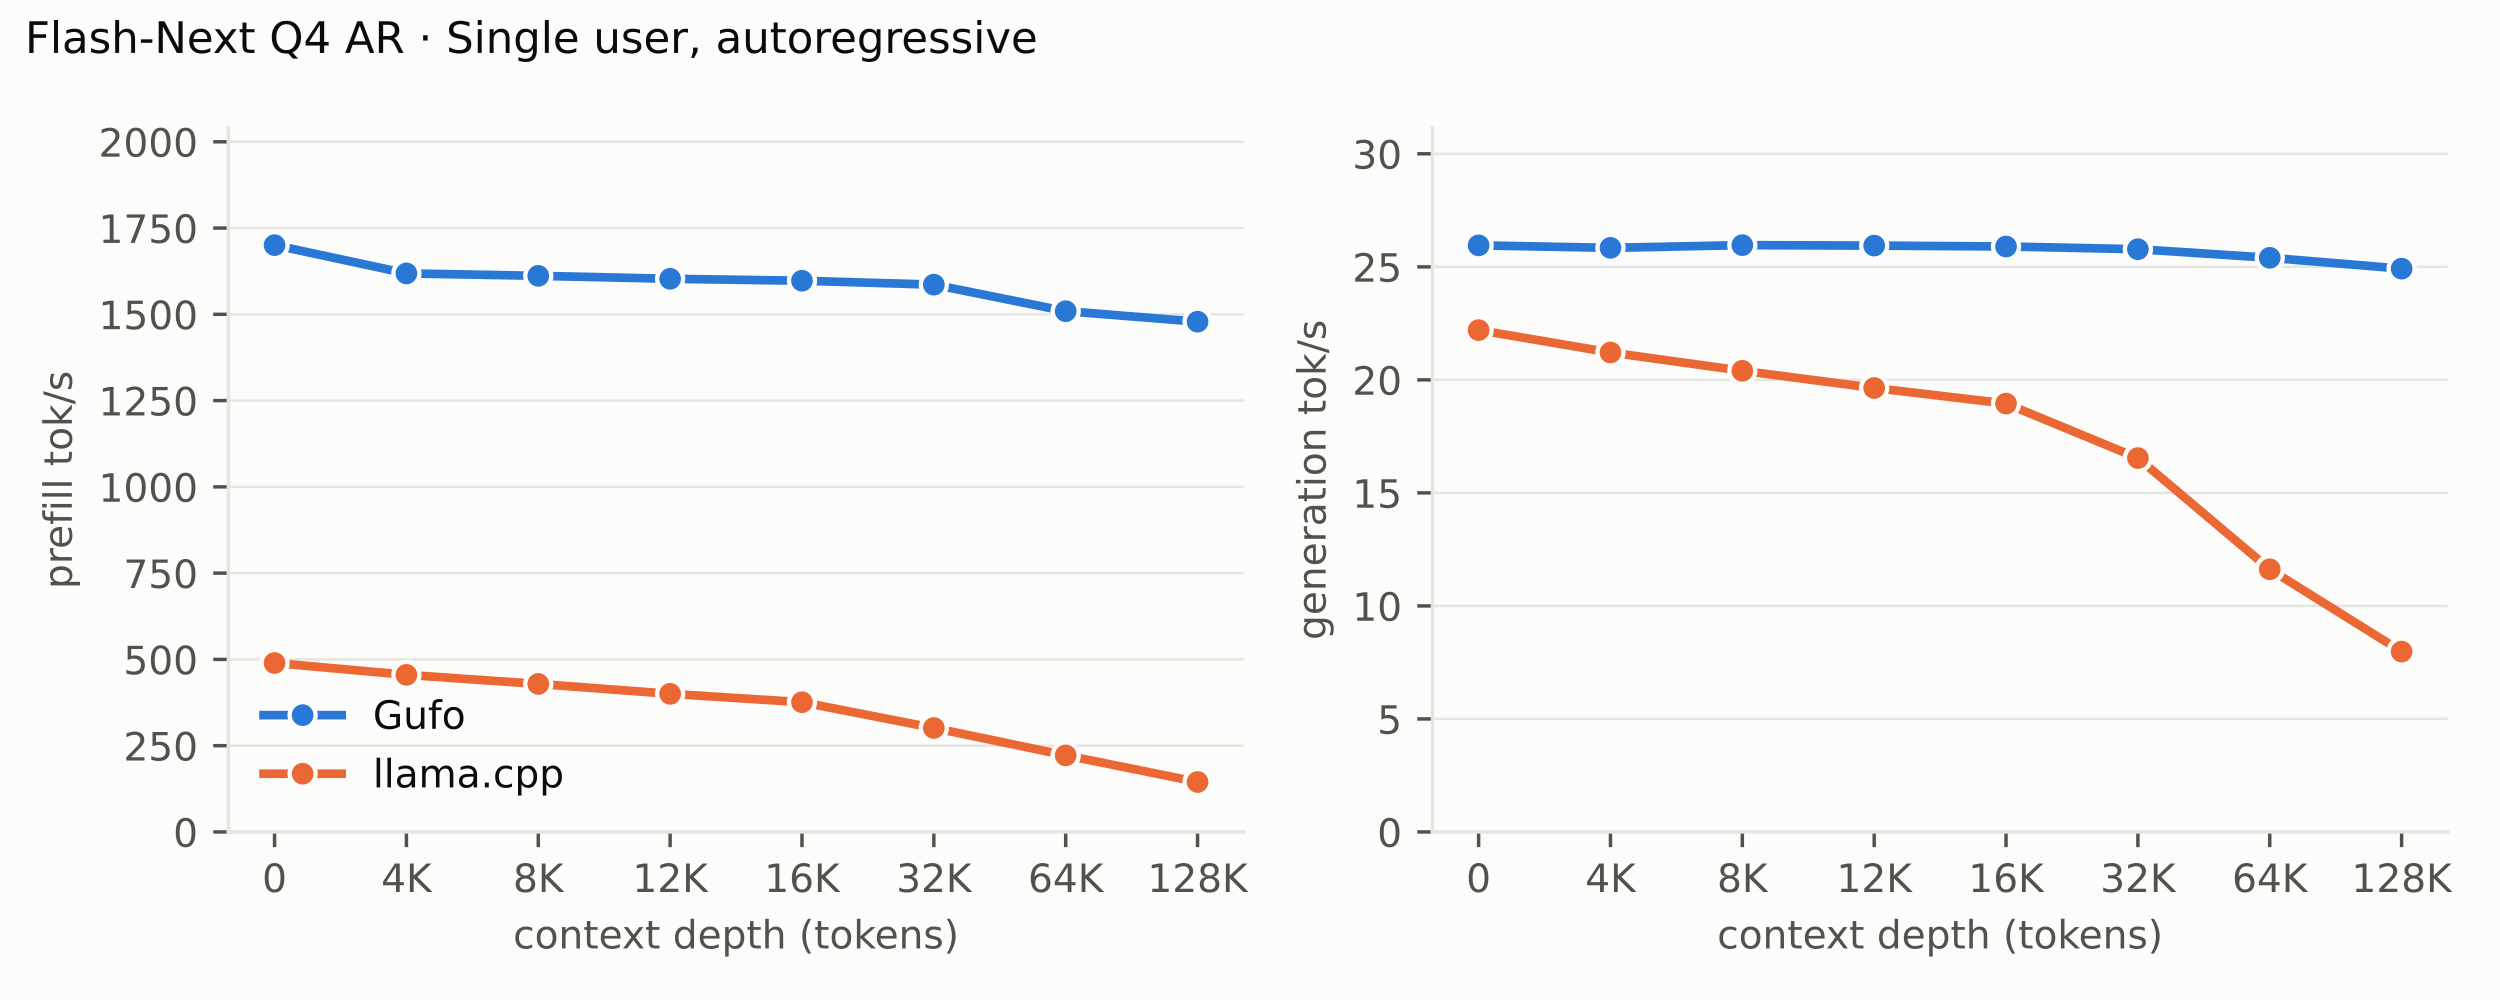
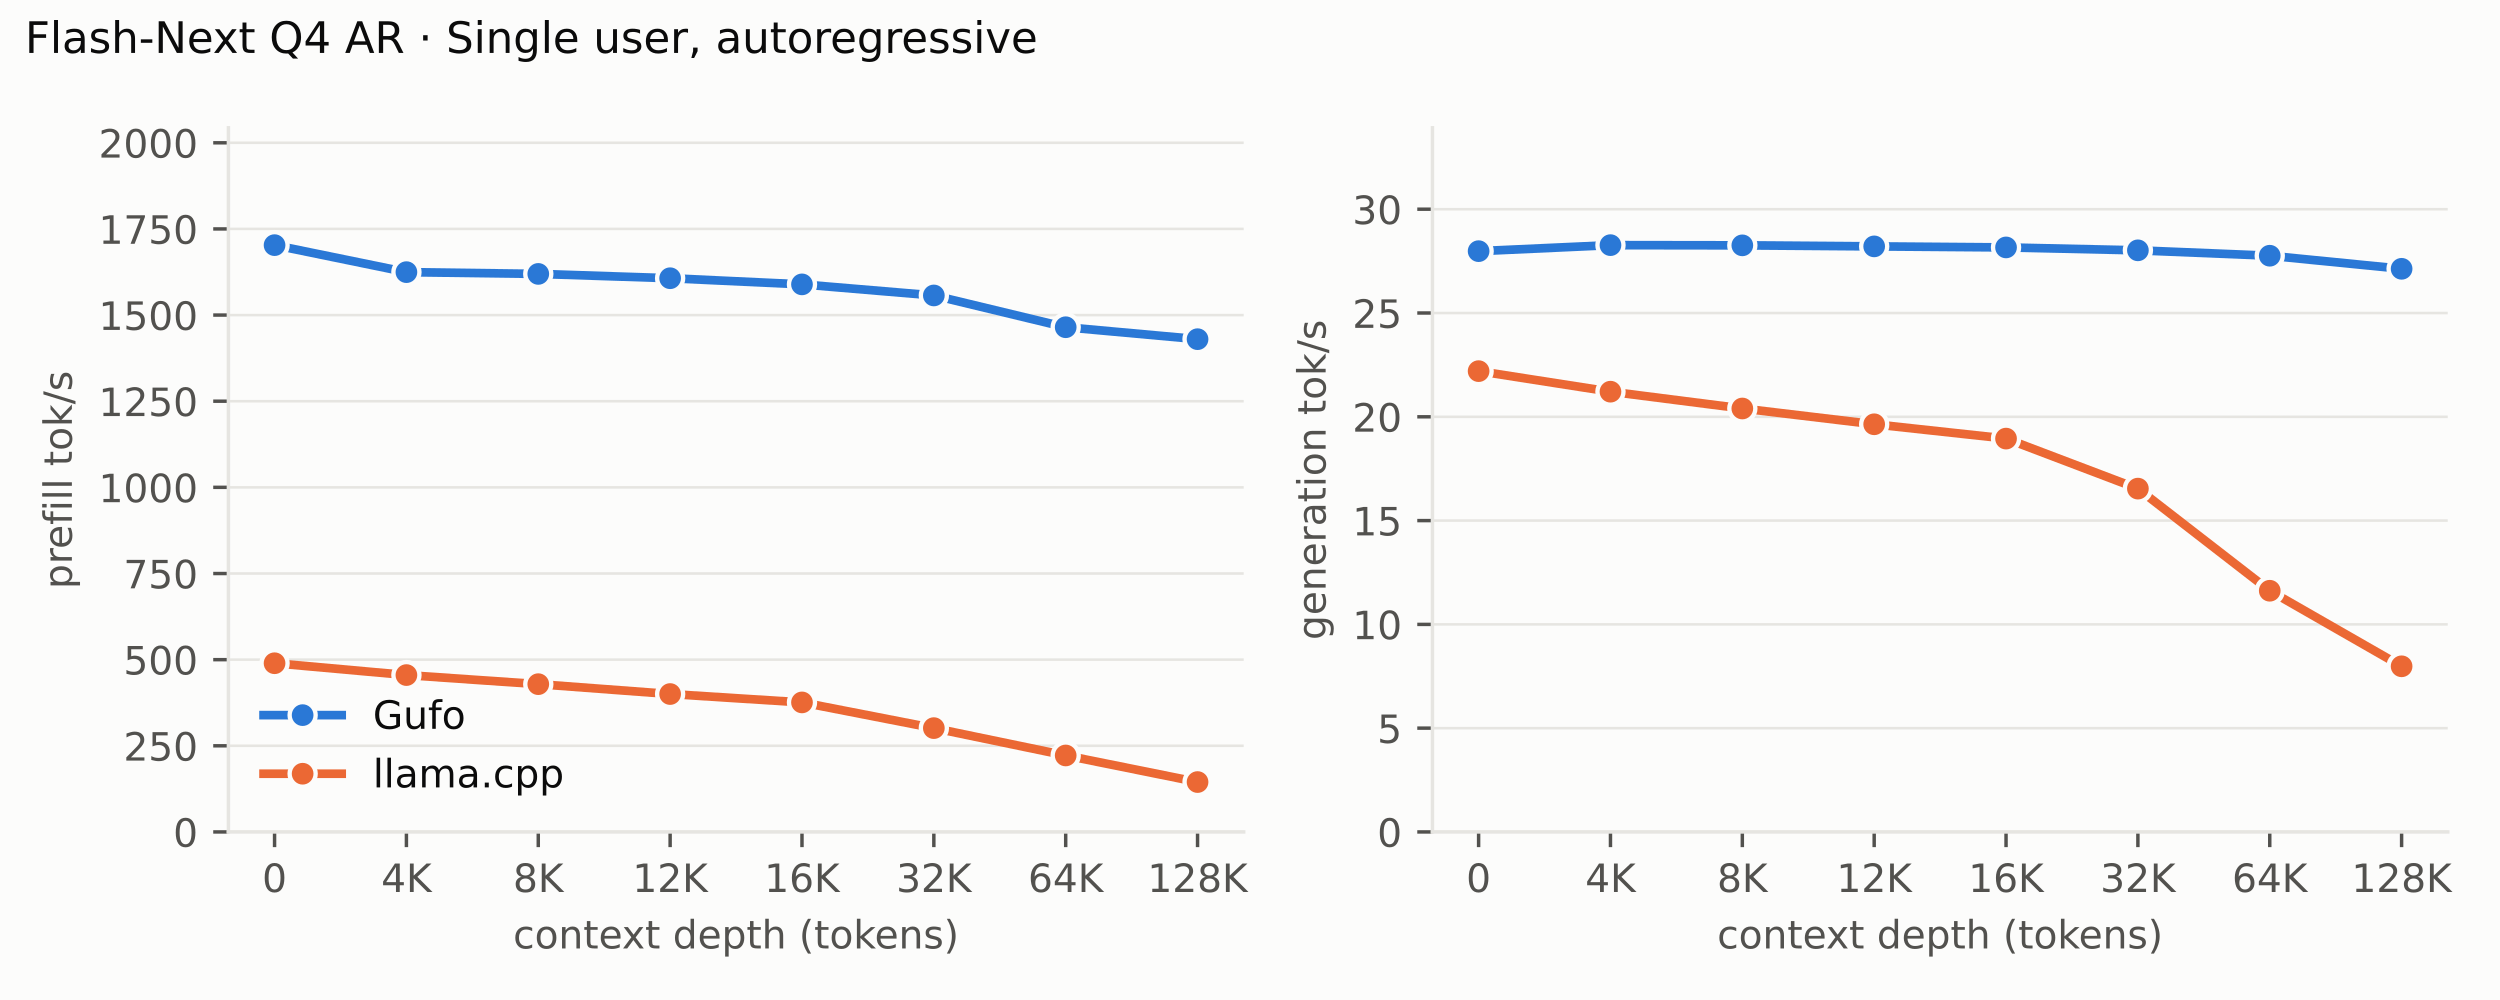
<svg xmlns="http://www.w3.org/2000/svg" xmlns:xlink="http://www.w3.org/1999/xlink" width="576pt" height="230.4pt" viewBox="0 0 576 230.4" version="1.1">
  <defs>
    <style type="text/css">*{stroke-linejoin: round; stroke-linecap: butt}</style>
  </defs>
  <g id="figure_1">
    <g id="patch_1">
      <path d="M 0 230.4 L 576 230.4 L 576 0 L 0 0 z " style="fill: #fcfcfb" />
    </g>
    <g id="axes_1">
      <g id="patch_2">
        <path d="M 52.626 191.679 L 286.549 191.679 L 286.549 29.441 L 52.626 29.441 z " style="fill: #fcfcfb" />
      </g>
      <g id="matplotlib.axis_1">
        <g id="xtick_1">
          <g id="line2d_1">
            <defs>
              <path id="m1ebf051f68" d="M 0 0 L 0 3.5 " style="stroke: #52514e; stroke-width: 0.8" />
            </defs>
            <g>
              <use xlink:href="#m1ebf051f68" x="63.259" y="191.679" style="fill: #52514e; stroke: #52514e; stroke-width: 0.8" />
            </g>
          </g>
          <g id="text_1">
            <text style="font-size: 9px; font-family: 'DejaVu Sans', 'Bitstream Vera Sans', 'Computer Modern Sans Serif', 'Lucida Grande', 'Verdana', 'Geneva', 'Lucid', 'Arial', 'Helvetica', 'Avant Garde', sans-serif; text-anchor: middle; fill: #52514e" x="63.259" y="205.517" transform="rotate(-0 63.25858 205.5172)">0</text>
          </g>
        </g>
        <g id="xtick_2">
          <g id="line2d_2">
            <g>
              <use xlink:href="#m1ebf051f68" x="93.638" y="191.679" style="fill: #52514e; stroke: #52514e; stroke-width: 0.8" />
            </g>
          </g>
          <g id="text_2">
            <text style="font-size: 9px; font-family: 'DejaVu Sans', 'Bitstream Vera Sans', 'Computer Modern Sans Serif', 'Lucida Grande', 'Verdana', 'Geneva', 'Lucid', 'Arial', 'Helvetica', 'Avant Garde', sans-serif; text-anchor: middle; fill: #52514e" x="93.638" y="205.517" transform="rotate(-0 93.63823 205.5172)">4K</text>
          </g>
        </g>
        <g id="xtick_3">
          <g id="line2d_3">
            <g>
              <use xlink:href="#m1ebf051f68" x="124.018" y="191.679" style="fill: #52514e; stroke: #52514e; stroke-width: 0.8" />
            </g>
          </g>
          <g id="text_3">
            <text style="font-size: 9px; font-family: 'DejaVu Sans', 'Bitstream Vera Sans', 'Computer Modern Sans Serif', 'Lucida Grande', 'Verdana', 'Geneva', 'Lucid', 'Arial', 'Helvetica', 'Avant Garde', sans-serif; text-anchor: middle; fill: #52514e" x="124.018" y="205.517" transform="rotate(-0 124.0179 205.5172)">8K</text>
          </g>
        </g>
        <g id="xtick_4">
          <g id="line2d_4">
            <g>
              <use xlink:href="#m1ebf051f68" x="154.398" y="191.679" style="fill: #52514e; stroke: #52514e; stroke-width: 0.8" />
            </g>
          </g>
          <g id="text_4">
            <text style="font-size: 9px; font-family: 'DejaVu Sans', 'Bitstream Vera Sans', 'Computer Modern Sans Serif', 'Lucida Grande', 'Verdana', 'Geneva', 'Lucid', 'Arial', 'Helvetica', 'Avant Garde', sans-serif; text-anchor: middle; fill: #52514e" x="154.398" y="205.517" transform="rotate(-0 154.3975 205.5172)">12K</text>
          </g>
        </g>
        <g id="xtick_5">
          <g id="line2d_5">
            <g>
              <use xlink:href="#m1ebf051f68" x="184.777" y="191.679" style="fill: #52514e; stroke: #52514e; stroke-width: 0.8" />
            </g>
          </g>
          <g id="text_5">
            <text style="font-size: 9px; font-family: 'DejaVu Sans', 'Bitstream Vera Sans', 'Computer Modern Sans Serif', 'Lucida Grande', 'Verdana', 'Geneva', 'Lucid', 'Arial', 'Helvetica', 'Avant Garde', sans-serif; text-anchor: middle; fill: #52514e" x="184.777" y="205.517" transform="rotate(-0 184.7772 205.5172)">16K</text>
          </g>
        </g>
        <g id="xtick_6">
          <g id="line2d_6">
            <g>
              <use xlink:href="#m1ebf051f68" x="215.157" y="191.679" style="fill: #52514e; stroke: #52514e; stroke-width: 0.8" />
            </g>
          </g>
          <g id="text_6">
            <text style="font-size: 9px; font-family: 'DejaVu Sans', 'Bitstream Vera Sans', 'Computer Modern Sans Serif', 'Lucida Grande', 'Verdana', 'Geneva', 'Lucid', 'Arial', 'Helvetica', 'Avant Garde', sans-serif; text-anchor: middle; fill: #52514e" x="215.157" y="205.517" transform="rotate(-0 215.1568 205.5172)">32K</text>
          </g>
        </g>
        <g id="xtick_7">
          <g id="line2d_7">
            <g>
              <use xlink:href="#m1ebf051f68" x="245.536" y="191.679" style="fill: #52514e; stroke: #52514e; stroke-width: 0.8" />
            </g>
          </g>
          <g id="text_7">
            <text style="font-size: 9px; font-family: 'DejaVu Sans', 'Bitstream Vera Sans', 'Computer Modern Sans Serif', 'Lucida Grande', 'Verdana', 'Geneva', 'Lucid', 'Arial', 'Helvetica', 'Avant Garde', sans-serif; text-anchor: middle; fill: #52514e" x="245.536" y="205.517" transform="rotate(-0 245.5365 205.5172)">64K</text>
          </g>
        </g>
        <g id="xtick_8">
          <g id="line2d_8">
            <g>
              <use xlink:href="#m1ebf051f68" x="275.916" y="191.679" style="fill: #52514e; stroke: #52514e; stroke-width: 0.8" />
            </g>
          </g>
          <g id="text_8">
            <text style="font-size: 9px; font-family: 'DejaVu Sans', 'Bitstream Vera Sans', 'Computer Modern Sans Serif', 'Lucida Grande', 'Verdana', 'Geneva', 'Lucid', 'Arial', 'Helvetica', 'Avant Garde', sans-serif; text-anchor: middle; fill: #52514e" x="275.916" y="205.517" transform="rotate(-0 275.9161 205.5172)">128K</text>
          </g>
        </g>
        <g id="text_9">
          <text style="font-size: 9px; font-family: 'DejaVu Sans', 'Bitstream Vera Sans', 'Computer Modern Sans Serif', 'Lucida Grande', 'Verdana', 'Geneva', 'Lucid', 'Arial', 'Helvetica', 'Avant Garde', sans-serif; text-anchor: middle; fill: #52514e" x="169.587" y="218.518" transform="rotate(-0 169.5874 218.5179)">context depth (tokens)</text>
        </g>
      </g>
      <g id="matplotlib.axis_2">
        <g id="ytick_1">
          <g id="line2d_9">
-             <path d="M 52.626 191.679 L 286.549 191.679 " clip-path="url(#p1245cb9a4b)" style="fill: none; stroke: #e6e5e1; stroke-width: 0.6; stroke-linecap: square" />
+             <path d="M 52.626 191.679 L 286.549 191.679 " clip-path="url(#pd41758e7b6)" style="fill: none; stroke: #e6e5e1; stroke-width: 0.6; stroke-linecap: square" />
          </g>
          <g id="line2d_10">
            <defs>
              <path id="m680e5b1e24" d="M 0 0 L -3.5 0 " style="stroke: #52514e; stroke-width: 0.8" />
            </defs>
            <g>
              <use xlink:href="#m680e5b1e24" x="52.626" y="191.679" style="fill: #52514e; stroke: #52514e; stroke-width: 0.8" />
            </g>
          </g>
          <g id="text_10">
            <text style="font-size: 9px; font-family: 'DejaVu Sans', 'Bitstream Vera Sans', 'Computer Modern Sans Serif', 'Lucida Grande', 'Verdana', 'Geneva', 'Lucid', 'Arial', 'Helvetica', 'Avant Garde', sans-serif; text-anchor: end; fill: #52514e" x="45.626" y="195.098" transform="rotate(-0 45.6257 195.0982)">0</text>
          </g>
        </g>
        <g id="ytick_2">
          <g id="line2d_11">
-             <path d="M 52.626 171.803 L 286.549 171.803 " clip-path="url(#p1245cb9a4b)" style="fill: none; stroke: #e6e5e1; stroke-width: 0.6; stroke-linecap: square" />
+             <path d="M 52.626 171.831 L 286.549 171.831 " clip-path="url(#pd41758e7b6)" style="fill: none; stroke: #e6e5e1; stroke-width: 0.6; stroke-linecap: square" />
          </g>
          <g id="line2d_12">
            <g>
-               <use xlink:href="#m680e5b1e24" x="52.626" y="171.803" style="fill: #52514e; stroke: #52514e; stroke-width: 0.8" />
+               <use xlink:href="#m680e5b1e24" x="52.626" y="171.831" style="fill: #52514e; stroke: #52514e; stroke-width: 0.8" />
            </g>
          </g>
          <g id="text_11">
-             <text style="font-size: 9px; font-family: 'DejaVu Sans', 'Bitstream Vera Sans', 'Computer Modern Sans Serif', 'Lucida Grande', 'Verdana', 'Geneva', 'Lucid', 'Arial', 'Helvetica', 'Avant Garde', sans-serif; text-anchor: end; fill: #52514e" x="45.626" y="175.222" transform="rotate(-0 45.6257 175.2222)">250</text>
+             <text style="font-size: 9px; font-family: 'DejaVu Sans', 'Bitstream Vera Sans', 'Computer Modern Sans Serif', 'Lucida Grande', 'Verdana', 'Geneva', 'Lucid', 'Arial', 'Helvetica', 'Avant Garde', sans-serif; text-anchor: end; fill: #52514e" x="45.626" y="175.25" transform="rotate(-0 45.6257 175.2503)">250</text>
          </g>
        </g>
        <g id="ytick_3">
          <g id="line2d_13">
-             <path d="M 52.626 151.927 L 286.549 151.927 " clip-path="url(#p1245cb9a4b)" style="fill: none; stroke: #e6e5e1; stroke-width: 0.6; stroke-linecap: square" />
+             <path d="M 52.626 151.983 L 286.549 151.983 " clip-path="url(#pd41758e7b6)" style="fill: none; stroke: #e6e5e1; stroke-width: 0.6; stroke-linecap: square" />
          </g>
          <g id="line2d_14">
            <g>
-               <use xlink:href="#m680e5b1e24" x="52.626" y="151.927" style="fill: #52514e; stroke: #52514e; stroke-width: 0.8" />
+               <use xlink:href="#m680e5b1e24" x="52.626" y="151.983" style="fill: #52514e; stroke: #52514e; stroke-width: 0.8" />
            </g>
          </g>
          <g id="text_12">
-             <text style="font-size: 9px; font-family: 'DejaVu Sans', 'Bitstream Vera Sans', 'Computer Modern Sans Serif', 'Lucida Grande', 'Verdana', 'Geneva', 'Lucid', 'Arial', 'Helvetica', 'Avant Garde', sans-serif; text-anchor: end; fill: #52514e" x="45.626" y="155.346" transform="rotate(-0 45.6257 155.3461)">500</text>
+             <text style="font-size: 9px; font-family: 'DejaVu Sans', 'Bitstream Vera Sans', 'Computer Modern Sans Serif', 'Lucida Grande', 'Verdana', 'Geneva', 'Lucid', 'Arial', 'Helvetica', 'Avant Garde', sans-serif; text-anchor: end; fill: #52514e" x="45.626" y="155.402" transform="rotate(-0 45.6257 155.4023)">500</text>
          </g>
        </g>
        <g id="ytick_4">
          <g id="line2d_15">
-             <path d="M 52.626 132.051 L 286.549 132.051 " clip-path="url(#p1245cb9a4b)" style="fill: none; stroke: #e6e5e1; stroke-width: 0.6; stroke-linecap: square" />
+             <path d="M 52.626 132.135 L 286.549 132.135 " clip-path="url(#pd41758e7b6)" style="fill: none; stroke: #e6e5e1; stroke-width: 0.6; stroke-linecap: square" />
          </g>
          <g id="line2d_16">
            <g>
-               <use xlink:href="#m680e5b1e24" x="52.626" y="132.051" style="fill: #52514e; stroke: #52514e; stroke-width: 0.8" />
+               <use xlink:href="#m680e5b1e24" x="52.626" y="132.135" style="fill: #52514e; stroke: #52514e; stroke-width: 0.8" />
            </g>
          </g>
          <g id="text_13">
-             <text style="font-size: 9px; font-family: 'DejaVu Sans', 'Bitstream Vera Sans', 'Computer Modern Sans Serif', 'Lucida Grande', 'Verdana', 'Geneva', 'Lucid', 'Arial', 'Helvetica', 'Avant Garde', sans-serif; text-anchor: end; fill: #52514e" x="45.626" y="135.47" transform="rotate(-0 45.6257 135.47)">750</text>
+             <text style="font-size: 9px; font-family: 'DejaVu Sans', 'Bitstream Vera Sans', 'Computer Modern Sans Serif', 'Lucida Grande', 'Verdana', 'Geneva', 'Lucid', 'Arial', 'Helvetica', 'Avant Garde', sans-serif; text-anchor: end; fill: #52514e" x="45.626" y="135.554" transform="rotate(-0 45.6257 135.5544)">750</text>
          </g>
        </g>
        <g id="ytick_5">
          <g id="line2d_17">
-             <path d="M 52.626 112.175 L 286.549 112.175 " clip-path="url(#p1245cb9a4b)" style="fill: none; stroke: #e6e5e1; stroke-width: 0.6; stroke-linecap: square" />
+             <path d="M 52.626 112.287 L 286.549 112.287 " clip-path="url(#pd41758e7b6)" style="fill: none; stroke: #e6e5e1; stroke-width: 0.6; stroke-linecap: square" />
          </g>
          <g id="line2d_18">
            <g>
-               <use xlink:href="#m680e5b1e24" x="52.626" y="112.175" style="fill: #52514e; stroke: #52514e; stroke-width: 0.8" />
+               <use xlink:href="#m680e5b1e24" x="52.626" y="112.287" style="fill: #52514e; stroke: #52514e; stroke-width: 0.8" />
            </g>
          </g>
          <g id="text_14">
-             <text style="font-size: 9px; font-family: 'DejaVu Sans', 'Bitstream Vera Sans', 'Computer Modern Sans Serif', 'Lucida Grande', 'Verdana', 'Geneva', 'Lucid', 'Arial', 'Helvetica', 'Avant Garde', sans-serif; text-anchor: end; fill: #52514e" x="45.626" y="115.594" transform="rotate(-0 45.6257 115.5939)">1000</text>
+             <text style="font-size: 9px; font-family: 'DejaVu Sans', 'Bitstream Vera Sans', 'Computer Modern Sans Serif', 'Lucida Grande', 'Verdana', 'Geneva', 'Lucid', 'Arial', 'Helvetica', 'Avant Garde', sans-serif; text-anchor: end; fill: #52514e" x="45.626" y="115.706" transform="rotate(-0 45.6257 115.7064)">1000</text>
          </g>
        </g>
        <g id="ytick_6">
          <g id="line2d_19">
-             <path d="M 52.626 92.299 L 286.549 92.299 " clip-path="url(#p1245cb9a4b)" style="fill: none; stroke: #e6e5e1; stroke-width: 0.6; stroke-linecap: square" />
+             <path d="M 52.626 92.439 L 286.549 92.439 " clip-path="url(#pd41758e7b6)" style="fill: none; stroke: #e6e5e1; stroke-width: 0.6; stroke-linecap: square" />
          </g>
          <g id="line2d_20">
            <g>
-               <use xlink:href="#m680e5b1e24" x="52.626" y="92.299" style="fill: #52514e; stroke: #52514e; stroke-width: 0.8" />
+               <use xlink:href="#m680e5b1e24" x="52.626" y="92.439" style="fill: #52514e; stroke: #52514e; stroke-width: 0.8" />
            </g>
          </g>
          <g id="text_15">
-             <text style="font-size: 9px; font-family: 'DejaVu Sans', 'Bitstream Vera Sans', 'Computer Modern Sans Serif', 'Lucida Grande', 'Verdana', 'Geneva', 'Lucid', 'Arial', 'Helvetica', 'Avant Garde', sans-serif; text-anchor: end; fill: #52514e" x="45.626" y="95.718" transform="rotate(-0 45.6257 95.71779)">1250</text>
+             <text style="font-size: 9px; font-family: 'DejaVu Sans', 'Bitstream Vera Sans', 'Computer Modern Sans Serif', 'Lucida Grande', 'Verdana', 'Geneva', 'Lucid', 'Arial', 'Helvetica', 'Avant Garde', sans-serif; text-anchor: end; fill: #52514e" x="45.626" y="95.858" transform="rotate(-0 45.6257 95.85843)">1250</text>
          </g>
        </g>
        <g id="ytick_7">
          <g id="line2d_21">
-             <path d="M 52.626 72.423 L 286.549 72.423 " clip-path="url(#p1245cb9a4b)" style="fill: none; stroke: #e6e5e1; stroke-width: 0.6; stroke-linecap: square" />
+             <path d="M 52.626 72.592 L 286.549 72.592 " clip-path="url(#pd41758e7b6)" style="fill: none; stroke: #e6e5e1; stroke-width: 0.6; stroke-linecap: square" />
          </g>
          <g id="line2d_22">
            <g>
-               <use xlink:href="#m680e5b1e24" x="52.626" y="72.423" style="fill: #52514e; stroke: #52514e; stroke-width: 0.8" />
+               <use xlink:href="#m680e5b1e24" x="52.626" y="72.592" style="fill: #52514e; stroke: #52514e; stroke-width: 0.8" />
            </g>
          </g>
          <g id="text_16">
-             <text style="font-size: 9px; font-family: 'DejaVu Sans', 'Bitstream Vera Sans', 'Computer Modern Sans Serif', 'Lucida Grande', 'Verdana', 'Geneva', 'Lucid', 'Arial', 'Helvetica', 'Avant Garde', sans-serif; text-anchor: end; fill: #52514e" x="45.626" y="75.842" transform="rotate(-0 45.6257 75.84169)">1500</text>
+             <text style="font-size: 9px; font-family: 'DejaVu Sans', 'Bitstream Vera Sans', 'Computer Modern Sans Serif', 'Lucida Grande', 'Verdana', 'Geneva', 'Lucid', 'Arial', 'Helvetica', 'Avant Garde', sans-serif; text-anchor: end; fill: #52514e" x="45.626" y="76.01" transform="rotate(-0 45.6257 76.01047)">1500</text>
          </g>
        </g>
        <g id="ytick_8">
          <g id="line2d_23">
-             <path d="M 52.626 52.547 L 286.549 52.547 " clip-path="url(#p1245cb9a4b)" style="fill: none; stroke: #e6e5e1; stroke-width: 0.6; stroke-linecap: square" />
+             <path d="M 52.626 52.744 L 286.549 52.744 " clip-path="url(#pd41758e7b6)" style="fill: none; stroke: #e6e5e1; stroke-width: 0.6; stroke-linecap: square" />
          </g>
          <g id="line2d_24">
            <g>
-               <use xlink:href="#m680e5b1e24" x="52.626" y="52.547" style="fill: #52514e; stroke: #52514e; stroke-width: 0.8" />
+               <use xlink:href="#m680e5b1e24" x="52.626" y="52.744" style="fill: #52514e; stroke: #52514e; stroke-width: 0.8" />
            </g>
          </g>
          <g id="text_17">
-             <text style="font-size: 9px; font-family: 'DejaVu Sans', 'Bitstream Vera Sans', 'Computer Modern Sans Serif', 'Lucida Grande', 'Verdana', 'Geneva', 'Lucid', 'Arial', 'Helvetica', 'Avant Garde', sans-serif; text-anchor: end; fill: #52514e" x="45.626" y="55.966" transform="rotate(-0 45.6257 55.9656)">1750</text>
+             <text style="font-size: 9px; font-family: 'DejaVu Sans', 'Bitstream Vera Sans', 'Computer Modern Sans Serif', 'Lucida Grande', 'Verdana', 'Geneva', 'Lucid', 'Arial', 'Helvetica', 'Avant Garde', sans-serif; text-anchor: end; fill: #52514e" x="45.626" y="56.163" transform="rotate(-0 45.6257 56.16251)">1750</text>
          </g>
        </g>
        <g id="ytick_9">
          <g id="line2d_25">
-             <path d="M 52.626 32.671 L 286.549 32.671 " clip-path="url(#p1245cb9a4b)" style="fill: none; stroke: #e6e5e1; stroke-width: 0.6; stroke-linecap: square" />
+             <path d="M 52.626 32.896 L 286.549 32.896 " clip-path="url(#pd41758e7b6)" style="fill: none; stroke: #e6e5e1; stroke-width: 0.6; stroke-linecap: square" />
          </g>
          <g id="line2d_26">
            <g>
-               <use xlink:href="#m680e5b1e24" x="52.626" y="32.671" style="fill: #52514e; stroke: #52514e; stroke-width: 0.8" />
+               <use xlink:href="#m680e5b1e24" x="52.626" y="32.896" style="fill: #52514e; stroke: #52514e; stroke-width: 0.8" />
            </g>
          </g>
          <g id="text_18">
-             <text style="font-size: 9px; font-family: 'DejaVu Sans', 'Bitstream Vera Sans', 'Computer Modern Sans Serif', 'Lucida Grande', 'Verdana', 'Geneva', 'Lucid', 'Arial', 'Helvetica', 'Avant Garde', sans-serif; text-anchor: end; fill: #52514e" x="45.626" y="36.09" transform="rotate(-0 45.6257 36.08951)">2000</text>
+             <text style="font-size: 9px; font-family: 'DejaVu Sans', 'Bitstream Vera Sans', 'Computer Modern Sans Serif', 'Lucida Grande', 'Verdana', 'Geneva', 'Lucid', 'Arial', 'Helvetica', 'Avant Garde', sans-serif; text-anchor: end; fill: #52514e" x="45.626" y="36.315" transform="rotate(-0 45.6257 36.31454)">2000</text>
          </g>
        </g>
        <g id="text_19">
          <text style="font-size: 9px; font-family: 'DejaVu Sans', 'Bitstream Vera Sans', 'Computer Modern Sans Serif', 'Lucida Grande', 'Verdana', 'Geneva', 'Lucid', 'Arial', 'Helvetica', 'Avant Garde', sans-serif; text-anchor: middle; fill: #52514e" x="16.559" y="110.56" transform="rotate(-90 16.55859 110.56)">prefill tok/s</text>
        </g>
      </g>
      <g id="line2d_27">
-         <path d="M 63.259 56.481 L 93.638 62.994 L 124.018 63.556 L 154.398 64.235 L 184.777 64.678 L 215.157 65.587 L 245.536 71.699 L 275.916 74.119 " clip-path="url(#p1245cb9a4b)" style="fill: none; stroke: #2a78d6; stroke-width: 2; stroke-linecap: square" />
+         <path d="M 63.259 56.481 L 93.638 62.702 L 124.018 63.11 L 154.398 64.104 L 184.777 65.521 L 215.157 68.073 L 245.536 75.395 L 275.916 78.148 " clip-path="url(#pd41758e7b6)" style="fill: none; stroke: #2a78d6; stroke-width: 2; stroke-linecap: square" />
        <defs>
          <path id="m91930ba968" d="M 0 3 C 0.796 3 1.559 2.684 2.121 2.121 C 2.684 1.559 3 0.796 3 0 C 3 -0.796 2.684 -1.559 2.121 -2.121 C 1.559 -2.684 0.796 -3 0 -3 C -0.796 -3 -1.559 -2.684 -2.121 -2.121 C -2.684 -1.559 -3 -0.796 -3 0 C -3 0.796 -2.684 1.559 -2.121 2.121 C -1.559 2.684 -0.796 3 0 3 z " style="stroke: #fcfcfb" />
        </defs>
-         <g clip-path="url(#p1245cb9a4b)">
+         <g clip-path="url(#pd41758e7b6)">
          <use xlink:href="#m91930ba968" x="63.259" y="56.481" style="fill: #2a78d6; stroke: #fcfcfb" />
-           <use xlink:href="#m91930ba968" x="93.638" y="62.994" style="fill: #2a78d6; stroke: #fcfcfb" />
-           <use xlink:href="#m91930ba968" x="124.018" y="63.556" style="fill: #2a78d6; stroke: #fcfcfb" />
-           <use xlink:href="#m91930ba968" x="154.398" y="64.235" style="fill: #2a78d6; stroke: #fcfcfb" />
-           <use xlink:href="#m91930ba968" x="184.777" y="64.678" style="fill: #2a78d6; stroke: #fcfcfb" />
-           <use xlink:href="#m91930ba968" x="215.157" y="65.587" style="fill: #2a78d6; stroke: #fcfcfb" />
-           <use xlink:href="#m91930ba968" x="245.536" y="71.699" style="fill: #2a78d6; stroke: #fcfcfb" />
-           <use xlink:href="#m91930ba968" x="275.916" y="74.119" style="fill: #2a78d6; stroke: #fcfcfb" />
+           <use xlink:href="#m91930ba968" x="93.638" y="62.702" style="fill: #2a78d6; stroke: #fcfcfb" />
+           <use xlink:href="#m91930ba968" x="124.018" y="63.11" style="fill: #2a78d6; stroke: #fcfcfb" />
+           <use xlink:href="#m91930ba968" x="154.398" y="64.104" style="fill: #2a78d6; stroke: #fcfcfb" />
+           <use xlink:href="#m91930ba968" x="184.777" y="65.521" style="fill: #2a78d6; stroke: #fcfcfb" />
+           <use xlink:href="#m91930ba968" x="215.157" y="68.073" style="fill: #2a78d6; stroke: #fcfcfb" />
+           <use xlink:href="#m91930ba968" x="245.536" y="75.395" style="fill: #2a78d6; stroke: #fcfcfb" />
+           <use xlink:href="#m91930ba968" x="275.916" y="78.148" style="fill: #2a78d6; stroke: #fcfcfb" />
        </g>
      </g>
      <g id="line2d_28">
-         <path d="M 63.259 152.755 L 93.638 155.486 L 124.018 157.584 L 154.398 159.861 L 184.777 161.794 L 215.157 167.724 L 245.536 174.034 L 275.916 180.169 " clip-path="url(#p1245cb9a4b)" style="fill: none; stroke: #eb6834; stroke-width: 2; stroke-linecap: square" />
+         <path d="M 63.259 152.81 L 93.638 155.537 L 124.018 157.632 L 154.398 159.906 L 184.777 161.837 L 215.157 167.758 L 245.536 174.059 L 275.916 180.185 " clip-path="url(#pd41758e7b6)" style="fill: none; stroke: #eb6834; stroke-width: 2; stroke-linecap: square" />
        <defs>
          <path id="ma0614988b8" d="M 0 3 C 0.796 3 1.559 2.684 2.121 2.121 C 2.684 1.559 3 0.796 3 0 C 3 -0.796 2.684 -1.559 2.121 -2.121 C 1.559 -2.684 0.796 -3 0 -3 C -0.796 -3 -1.559 -2.684 -2.121 -2.121 C -2.684 -1.559 -3 -0.796 -3 0 C -3 0.796 -2.684 1.559 -2.121 2.121 C -1.559 2.684 -0.796 3 0 3 z " style="stroke: #fcfcfb" />
        </defs>
-         <g clip-path="url(#p1245cb9a4b)">
-           <use xlink:href="#ma0614988b8" x="63.259" y="152.755" style="fill: #eb6834; stroke: #fcfcfb" />
-           <use xlink:href="#ma0614988b8" x="93.638" y="155.486" style="fill: #eb6834; stroke: #fcfcfb" />
-           <use xlink:href="#ma0614988b8" x="124.018" y="157.584" style="fill: #eb6834; stroke: #fcfcfb" />
-           <use xlink:href="#ma0614988b8" x="154.398" y="159.861" style="fill: #eb6834; stroke: #fcfcfb" />
-           <use xlink:href="#ma0614988b8" x="184.777" y="161.794" style="fill: #eb6834; stroke: #fcfcfb" />
-           <use xlink:href="#ma0614988b8" x="215.157" y="167.724" style="fill: #eb6834; stroke: #fcfcfb" />
-           <use xlink:href="#ma0614988b8" x="245.536" y="174.034" style="fill: #eb6834; stroke: #fcfcfb" />
-           <use xlink:href="#ma0614988b8" x="275.916" y="180.169" style="fill: #eb6834; stroke: #fcfcfb" />
+         <g clip-path="url(#pd41758e7b6)">
+           <use xlink:href="#ma0614988b8" x="63.259" y="152.81" style="fill: #eb6834; stroke: #fcfcfb" />
+           <use xlink:href="#ma0614988b8" x="93.638" y="155.537" style="fill: #eb6834; stroke: #fcfcfb" />
+           <use xlink:href="#ma0614988b8" x="124.018" y="157.632" style="fill: #eb6834; stroke: #fcfcfb" />
+           <use xlink:href="#ma0614988b8" x="154.398" y="159.906" style="fill: #eb6834; stroke: #fcfcfb" />
+           <use xlink:href="#ma0614988b8" x="184.777" y="161.837" style="fill: #eb6834; stroke: #fcfcfb" />
+           <use xlink:href="#ma0614988b8" x="215.157" y="167.758" style="fill: #eb6834; stroke: #fcfcfb" />
+           <use xlink:href="#ma0614988b8" x="245.536" y="174.059" style="fill: #eb6834; stroke: #fcfcfb" />
+           <use xlink:href="#ma0614988b8" x="275.916" y="180.185" style="fill: #eb6834; stroke: #fcfcfb" />
        </g>
      </g>
      <g id="patch_3">
        <path d="M 52.626 191.679 L 52.626 29.441 " style="fill: none; stroke: #e6e5e1; stroke-width: 0.8; stroke-linejoin: miter; stroke-linecap: square" />
      </g>
      <g id="patch_4">
        <path d="M 52.626 191.679 L 286.549 191.679 " style="fill: none; stroke: #e6e5e1; stroke-width: 0.8; stroke-linejoin: miter; stroke-linecap: square" />
      </g>
      <g id="legend_1">
        <g id="line2d_29">
          <path d="M 60.726 164.766 L 69.726 164.766 L 78.726 164.766 " style="fill: none; stroke: #2a78d6; stroke-width: 2; stroke-linecap: square" />
          <g>
            <use xlink:href="#m91930ba968" x="69.726" y="164.766" style="fill: #2a78d6; stroke: #fcfcfb" />
          </g>
        </g>
        <g id="text_20">
          <text style="font-size: 9px; font-family: 'DejaVu Sans', 'Bitstream Vera Sans', 'Computer Modern Sans Serif', 'Lucida Grande', 'Verdana', 'Geneva', 'Lucid', 'Arial', 'Helvetica', 'Avant Garde', sans-serif; text-anchor: start; fill: #0b0b0b" x="85.926" y="167.916" transform="rotate(-0 85.9257 167.9165)">Gufo</text>
        </g>
        <g id="line2d_30">
          <path d="M 60.726 178.267 L 69.726 178.267 L 78.726 178.267 " style="fill: none; stroke: #eb6834; stroke-width: 2; stroke-linecap: square" />
          <g>
            <use xlink:href="#ma0614988b8" x="69.726" y="178.267" style="fill: #eb6834; stroke: #fcfcfb" />
          </g>
        </g>
        <g id="text_21">
          <text style="font-size: 9px; font-family: 'DejaVu Sans', 'Bitstream Vera Sans', 'Computer Modern Sans Serif', 'Lucida Grande', 'Verdana', 'Geneva', 'Lucid', 'Arial', 'Helvetica', 'Avant Garde', sans-serif; text-anchor: start; fill: #0b0b0b" x="85.926" y="181.417" transform="rotate(-0 85.9257 181.4172)">llama.cpp</text>
        </g>
      </g>
    </g>
    <g id="axes_2">
      <g id="patch_5">
        <path d="M 330.039 191.679 L 563.963 191.679 L 563.963 29.441 L 330.039 29.441 z " style="fill: #fcfcfb" />
      </g>
      <g id="matplotlib.axis_3">
        <g id="xtick_9">
          <g id="line2d_31">
            <g>
              <use xlink:href="#m1ebf051f68" x="340.672" y="191.679" style="fill: #52514e; stroke: #52514e; stroke-width: 0.8" />
            </g>
          </g>
          <g id="text_22">
            <text style="font-size: 9px; font-family: 'DejaVu Sans', 'Bitstream Vera Sans', 'Computer Modern Sans Serif', 'Lucida Grande', 'Verdana', 'Geneva', 'Lucid', 'Arial', 'Helvetica', 'Avant Garde', sans-serif; text-anchor: middle; fill: #52514e" x="340.672" y="205.517" transform="rotate(-0 340.6723 205.5172)">0</text>
          </g>
        </g>
        <g id="xtick_10">
          <g id="line2d_32">
            <g>
              <use xlink:href="#m1ebf051f68" x="371.052" y="191.679" style="fill: #52514e; stroke: #52514e; stroke-width: 0.8" />
            </g>
          </g>
          <g id="text_23">
            <text style="font-size: 9px; font-family: 'DejaVu Sans', 'Bitstream Vera Sans', 'Computer Modern Sans Serif', 'Lucida Grande', 'Verdana', 'Geneva', 'Lucid', 'Arial', 'Helvetica', 'Avant Garde', sans-serif; text-anchor: middle; fill: #52514e" x="371.052" y="205.517" transform="rotate(-0 371.052 205.5172)">4K</text>
          </g>
        </g>
        <g id="xtick_11">
          <g id="line2d_33">
            <g>
              <use xlink:href="#m1ebf051f68" x="401.432" y="191.679" style="fill: #52514e; stroke: #52514e; stroke-width: 0.8" />
            </g>
          </g>
          <g id="text_24">
            <text style="font-size: 9px; font-family: 'DejaVu Sans', 'Bitstream Vera Sans', 'Computer Modern Sans Serif', 'Lucida Grande', 'Verdana', 'Geneva', 'Lucid', 'Arial', 'Helvetica', 'Avant Garde', sans-serif; text-anchor: middle; fill: #52514e" x="401.432" y="205.517" transform="rotate(-0 401.4316 205.5172)">8K</text>
          </g>
        </g>
        <g id="xtick_12">
          <g id="line2d_34">
            <g>
              <use xlink:href="#m1ebf051f68" x="431.811" y="191.679" style="fill: #52514e; stroke: #52514e; stroke-width: 0.8" />
            </g>
          </g>
          <g id="text_25">
            <text style="font-size: 9px; font-family: 'DejaVu Sans', 'Bitstream Vera Sans', 'Computer Modern Sans Serif', 'Lucida Grande', 'Verdana', 'Geneva', 'Lucid', 'Arial', 'Helvetica', 'Avant Garde', sans-serif; text-anchor: middle; fill: #52514e" x="431.811" y="205.517" transform="rotate(-0 431.8113 205.5172)">12K</text>
          </g>
        </g>
        <g id="xtick_13">
          <g id="line2d_35">
            <g>
              <use xlink:href="#m1ebf051f68" x="462.191" y="191.679" style="fill: #52514e; stroke: #52514e; stroke-width: 0.8" />
            </g>
          </g>
          <g id="text_26">
            <text style="font-size: 9px; font-family: 'DejaVu Sans', 'Bitstream Vera Sans', 'Computer Modern Sans Serif', 'Lucida Grande', 'Verdana', 'Geneva', 'Lucid', 'Arial', 'Helvetica', 'Avant Garde', sans-serif; text-anchor: middle; fill: #52514e" x="462.191" y="205.517" transform="rotate(-0 462.1909 205.5172)">16K</text>
          </g>
        </g>
        <g id="xtick_14">
          <g id="line2d_36">
            <g>
              <use xlink:href="#m1ebf051f68" x="492.571" y="191.679" style="fill: #52514e; stroke: #52514e; stroke-width: 0.8" />
            </g>
          </g>
          <g id="text_27">
            <text style="font-size: 9px; font-family: 'DejaVu Sans', 'Bitstream Vera Sans', 'Computer Modern Sans Serif', 'Lucida Grande', 'Verdana', 'Geneva', 'Lucid', 'Arial', 'Helvetica', 'Avant Garde', sans-serif; text-anchor: middle; fill: #52514e" x="492.571" y="205.517" transform="rotate(-0 492.5706 205.5172)">32K</text>
          </g>
        </g>
        <g id="xtick_15">
          <g id="line2d_37">
            <g>
              <use xlink:href="#m1ebf051f68" x="522.95" y="191.679" style="fill: #52514e; stroke: #52514e; stroke-width: 0.8" />
            </g>
          </g>
          <g id="text_28">
            <text style="font-size: 9px; font-family: 'DejaVu Sans', 'Bitstream Vera Sans', 'Computer Modern Sans Serif', 'Lucida Grande', 'Verdana', 'Geneva', 'Lucid', 'Arial', 'Helvetica', 'Avant Garde', sans-serif; text-anchor: middle; fill: #52514e" x="522.95" y="205.517" transform="rotate(-0 522.9502 205.5172)">64K</text>
          </g>
        </g>
        <g id="xtick_16">
          <g id="line2d_38">
            <g>
              <use xlink:href="#m1ebf051f68" x="553.33" y="191.679" style="fill: #52514e; stroke: #52514e; stroke-width: 0.8" />
            </g>
          </g>
          <g id="text_29">
            <text style="font-size: 9px; font-family: 'DejaVu Sans', 'Bitstream Vera Sans', 'Computer Modern Sans Serif', 'Lucida Grande', 'Verdana', 'Geneva', 'Lucid', 'Arial', 'Helvetica', 'Avant Garde', sans-serif; text-anchor: middle; fill: #52514e" x="553.33" y="205.517" transform="rotate(-0 553.3299 205.5172)">128K</text>
          </g>
        </g>
        <g id="text_30">
          <text style="font-size: 9px; font-family: 'DejaVu Sans', 'Bitstream Vera Sans', 'Computer Modern Sans Serif', 'Lucida Grande', 'Verdana', 'Geneva', 'Lucid', 'Arial', 'Helvetica', 'Avant Garde', sans-serif; text-anchor: middle; fill: #52514e" x="447.001" y="218.518" transform="rotate(-0 447.0011 218.5179)">context depth (tokens)</text>
        </g>
      </g>
      <g id="matplotlib.axis_4">
        <g id="ytick_10">
          <g id="line2d_39">
-             <path d="M 330.039 191.679 L 563.963 191.679 " clip-path="url(#pfcade36f7c)" style="fill: none; stroke: #e6e5e1; stroke-width: 0.6; stroke-linecap: square" />
+             <path d="M 330.039 191.679 L 563.963 191.679 " clip-path="url(#pc69065fbe7)" style="fill: none; stroke: #e6e5e1; stroke-width: 0.6; stroke-linecap: square" />
          </g>
          <g id="line2d_40">
            <g>
              <use xlink:href="#m680e5b1e24" x="330.039" y="191.679" style="fill: #52514e; stroke: #52514e; stroke-width: 0.8" />
            </g>
          </g>
          <g id="text_31">
            <text style="font-size: 9px; font-family: 'DejaVu Sans', 'Bitstream Vera Sans', 'Computer Modern Sans Serif', 'Lucida Grande', 'Verdana', 'Geneva', 'Lucid', 'Arial', 'Helvetica', 'Avant Garde', sans-serif; text-anchor: end; fill: #52514e" x="323.039" y="195.098" transform="rotate(-0 323.0395 195.0982)">0</text>
          </g>
        </g>
        <g id="ytick_11">
          <g id="line2d_41">
-             <path d="M 330.039 165.639 L 563.963 165.639 " clip-path="url(#pfcade36f7c)" style="fill: none; stroke: #e6e5e1; stroke-width: 0.6; stroke-linecap: square" />
+             <path d="M 330.039 167.767 L 563.963 167.767 " clip-path="url(#pc69065fbe7)" style="fill: none; stroke: #e6e5e1; stroke-width: 0.6; stroke-linecap: square" />
          </g>
          <g id="line2d_42">
            <g>
-               <use xlink:href="#m680e5b1e24" x="330.039" y="165.639" style="fill: #52514e; stroke: #52514e; stroke-width: 0.8" />
+               <use xlink:href="#m680e5b1e24" x="330.039" y="167.767" style="fill: #52514e; stroke: #52514e; stroke-width: 0.8" />
            </g>
          </g>
          <g id="text_32">
-             <text style="font-size: 9px; font-family: 'DejaVu Sans', 'Bitstream Vera Sans', 'Computer Modern Sans Serif', 'Lucida Grande', 'Verdana', 'Geneva', 'Lucid', 'Arial', 'Helvetica', 'Avant Garde', sans-serif; text-anchor: end; fill: #52514e" x="323.039" y="169.058" transform="rotate(-0 323.0395 169.0584)">5</text>
+             <text style="font-size: 9px; font-family: 'DejaVu Sans', 'Bitstream Vera Sans', 'Computer Modern Sans Serif', 'Lucida Grande', 'Verdana', 'Geneva', 'Lucid', 'Arial', 'Helvetica', 'Avant Garde', sans-serif; text-anchor: end; fill: #52514e" x="323.039" y="171.186" transform="rotate(-0 323.0395 171.1862)">5</text>
          </g>
        </g>
        <g id="ytick_12">
          <g id="line2d_43">
-             <path d="M 330.039 139.6 L 563.963 139.6 " clip-path="url(#pfcade36f7c)" style="fill: none; stroke: #e6e5e1; stroke-width: 0.6; stroke-linecap: square" />
+             <path d="M 330.039 143.855 L 563.963 143.855 " clip-path="url(#pc69065fbe7)" style="fill: none; stroke: #e6e5e1; stroke-width: 0.6; stroke-linecap: square" />
          </g>
          <g id="line2d_44">
            <g>
-               <use xlink:href="#m680e5b1e24" x="330.039" y="139.6" style="fill: #52514e; stroke: #52514e; stroke-width: 0.8" />
+               <use xlink:href="#m680e5b1e24" x="330.039" y="143.855" style="fill: #52514e; stroke: #52514e; stroke-width: 0.8" />
            </g>
          </g>
          <g id="text_33">
-             <text style="font-size: 9px; font-family: 'DejaVu Sans', 'Bitstream Vera Sans', 'Computer Modern Sans Serif', 'Lucida Grande', 'Verdana', 'Geneva', 'Lucid', 'Arial', 'Helvetica', 'Avant Garde', sans-serif; text-anchor: end; fill: #52514e" x="323.039" y="143.019" transform="rotate(-0 323.0395 143.0186)">10</text>
+             <text style="font-size: 9px; font-family: 'DejaVu Sans', 'Bitstream Vera Sans', 'Computer Modern Sans Serif', 'Lucida Grande', 'Verdana', 'Geneva', 'Lucid', 'Arial', 'Helvetica', 'Avant Garde', sans-serif; text-anchor: end; fill: #52514e" x="323.039" y="147.274" transform="rotate(-0 323.0395 147.2741)">10</text>
          </g>
        </g>
        <g id="ytick_13">
          <g id="line2d_45">
-             <path d="M 330.039 113.56 L 563.963 113.56 " clip-path="url(#pfcade36f7c)" style="fill: none; stroke: #e6e5e1; stroke-width: 0.6; stroke-linecap: square" />
+             <path d="M 330.039 119.943 L 563.963 119.943 " clip-path="url(#pc69065fbe7)" style="fill: none; stroke: #e6e5e1; stroke-width: 0.6; stroke-linecap: square" />
          </g>
          <g id="line2d_46">
            <g>
-               <use xlink:href="#m680e5b1e24" x="330.039" y="113.56" style="fill: #52514e; stroke: #52514e; stroke-width: 0.8" />
+               <use xlink:href="#m680e5b1e24" x="330.039" y="119.943" style="fill: #52514e; stroke: #52514e; stroke-width: 0.8" />
            </g>
          </g>
          <g id="text_34">
-             <text style="font-size: 9px; font-family: 'DejaVu Sans', 'Bitstream Vera Sans', 'Computer Modern Sans Serif', 'Lucida Grande', 'Verdana', 'Geneva', 'Lucid', 'Arial', 'Helvetica', 'Avant Garde', sans-serif; text-anchor: end; fill: #52514e" x="323.039" y="116.979" transform="rotate(-0 323.0395 116.9788)">15</text>
+             <text style="font-size: 9px; font-family: 'DejaVu Sans', 'Bitstream Vera Sans', 'Computer Modern Sans Serif', 'Lucida Grande', 'Verdana', 'Geneva', 'Lucid', 'Arial', 'Helvetica', 'Avant Garde', sans-serif; text-anchor: end; fill: #52514e" x="323.039" y="123.362" transform="rotate(-0 323.0395 123.3621)">15</text>
          </g>
        </g>
        <g id="ytick_14">
          <g id="line2d_47">
-             <path d="M 330.039 87.52 L 563.963 87.52 " clip-path="url(#pfcade36f7c)" style="fill: none; stroke: #e6e5e1; stroke-width: 0.6; stroke-linecap: square" />
+             <path d="M 330.039 96.031 L 563.963 96.031 " clip-path="url(#pc69065fbe7)" style="fill: none; stroke: #e6e5e1; stroke-width: 0.6; stroke-linecap: square" />
          </g>
          <g id="line2d_48">
            <g>
-               <use xlink:href="#m680e5b1e24" x="330.039" y="87.52" style="fill: #52514e; stroke: #52514e; stroke-width: 0.8" />
+               <use xlink:href="#m680e5b1e24" x="330.039" y="96.031" style="fill: #52514e; stroke: #52514e; stroke-width: 0.8" />
            </g>
          </g>
          <g id="text_35">
-             <text style="font-size: 9px; font-family: 'DejaVu Sans', 'Bitstream Vera Sans', 'Computer Modern Sans Serif', 'Lucida Grande', 'Verdana', 'Geneva', 'Lucid', 'Arial', 'Helvetica', 'Avant Garde', sans-serif; text-anchor: end; fill: #52514e" x="323.039" y="90.939" transform="rotate(-0 323.0395 90.93895)">20</text>
+             <text style="font-size: 9px; font-family: 'DejaVu Sans', 'Bitstream Vera Sans', 'Computer Modern Sans Serif', 'Lucida Grande', 'Verdana', 'Geneva', 'Lucid', 'Arial', 'Helvetica', 'Avant Garde', sans-serif; text-anchor: end; fill: #52514e" x="323.039" y="99.45" transform="rotate(-0 323.0395 99.45002)">20</text>
          </g>
        </g>
        <g id="ytick_15">
          <g id="line2d_49">
-             <path d="M 330.039 61.48 L 563.963 61.48 " clip-path="url(#pfcade36f7c)" style="fill: none; stroke: #e6e5e1; stroke-width: 0.6; stroke-linecap: square" />
+             <path d="M 330.039 72.119 L 563.963 72.119 " clip-path="url(#pc69065fbe7)" style="fill: none; stroke: #e6e5e1; stroke-width: 0.6; stroke-linecap: square" />
          </g>
          <g id="line2d_50">
            <g>
-               <use xlink:href="#m680e5b1e24" x="330.039" y="61.48" style="fill: #52514e; stroke: #52514e; stroke-width: 0.8" />
+               <use xlink:href="#m680e5b1e24" x="330.039" y="72.119" style="fill: #52514e; stroke: #52514e; stroke-width: 0.8" />
            </g>
          </g>
          <g id="text_36">
-             <text style="font-size: 9px; font-family: 'DejaVu Sans', 'Bitstream Vera Sans', 'Computer Modern Sans Serif', 'Lucida Grande', 'Verdana', 'Geneva', 'Lucid', 'Arial', 'Helvetica', 'Avant Garde', sans-serif; text-anchor: end; fill: #52514e" x="323.039" y="64.899" transform="rotate(-0 323.0395 64.89912)">25</text>
+             <text style="font-size: 9px; font-family: 'DejaVu Sans', 'Bitstream Vera Sans', 'Computer Modern Sans Serif', 'Lucida Grande', 'Verdana', 'Geneva', 'Lucid', 'Arial', 'Helvetica', 'Avant Garde', sans-serif; text-anchor: end; fill: #52514e" x="323.039" y="75.538" transform="rotate(-0 323.0395 75.53796)">25</text>
          </g>
        </g>
        <g id="ytick_16">
          <g id="line2d_51">
-             <path d="M 330.039 35.44 L 563.963 35.44 " clip-path="url(#pfcade36f7c)" style="fill: none; stroke: #e6e5e1; stroke-width: 0.6; stroke-linecap: square" />
+             <path d="M 330.039 48.207 L 563.963 48.207 " clip-path="url(#pc69065fbe7)" style="fill: none; stroke: #e6e5e1; stroke-width: 0.6; stroke-linecap: square" />
          </g>
          <g id="line2d_52">
            <g>
-               <use xlink:href="#m680e5b1e24" x="330.039" y="35.44" style="fill: #52514e; stroke: #52514e; stroke-width: 0.8" />
+               <use xlink:href="#m680e5b1e24" x="330.039" y="48.207" style="fill: #52514e; stroke: #52514e; stroke-width: 0.8" />
            </g>
          </g>
          <g id="text_37">
-             <text style="font-size: 9px; font-family: 'DejaVu Sans', 'Bitstream Vera Sans', 'Computer Modern Sans Serif', 'Lucida Grande', 'Verdana', 'Geneva', 'Lucid', 'Arial', 'Helvetica', 'Avant Garde', sans-serif; text-anchor: end; fill: #52514e" x="323.039" y="38.859" transform="rotate(-0 323.0395 38.8593)">30</text>
+             <text style="font-size: 9px; font-family: 'DejaVu Sans', 'Bitstream Vera Sans', 'Computer Modern Sans Serif', 'Lucida Grande', 'Verdana', 'Geneva', 'Lucid', 'Arial', 'Helvetica', 'Avant Garde', sans-serif; text-anchor: end; fill: #52514e" x="323.039" y="51.626" transform="rotate(-0 323.0395 51.62591)">30</text>
          </g>
        </g>
        <g id="text_38">
          <text style="font-size: 9px; font-family: 'DejaVu Sans', 'Bitstream Vera Sans', 'Computer Modern Sans Serif', 'Lucida Grande', 'Verdana', 'Geneva', 'Lucid', 'Arial', 'Helvetica', 'Avant Garde', sans-serif; text-anchor: middle; fill: #52514e" x="305.425" y="110.56" transform="rotate(-90 305.4248 110.56)">generation tok/s</text>
        </g>
      </g>
      <g id="line2d_53">
-         <path d="M 340.672 56.533 L 371.052 57.105 L 401.432 56.481 L 431.811 56.585 L 462.191 56.793 L 492.571 57.418 L 522.95 59.397 L 553.33 61.897 " clip-path="url(#pfcade36f7c)" style="fill: none; stroke: #2a78d6; stroke-width: 2; stroke-linecap: square" />
-         <g clip-path="url(#pfcade36f7c)">
-           <use xlink:href="#m91930ba968" x="340.672" y="56.533" style="fill: #2a78d6; stroke: #fcfcfb" />
-           <use xlink:href="#m91930ba968" x="371.052" y="57.105" style="fill: #2a78d6; stroke: #fcfcfb" />
-           <use xlink:href="#m91930ba968" x="401.432" y="56.481" style="fill: #2a78d6; stroke: #fcfcfb" />
-           <use xlink:href="#m91930ba968" x="431.811" y="56.585" style="fill: #2a78d6; stroke: #fcfcfb" />
-           <use xlink:href="#m91930ba968" x="462.191" y="56.793" style="fill: #2a78d6; stroke: #fcfcfb" />
-           <use xlink:href="#m91930ba968" x="492.571" y="57.418" style="fill: #2a78d6; stroke: #fcfcfb" />
-           <use xlink:href="#m91930ba968" x="522.95" y="59.397" style="fill: #2a78d6; stroke: #fcfcfb" />
-           <use xlink:href="#m91930ba968" x="553.33" y="61.897" style="fill: #2a78d6; stroke: #fcfcfb" />
+         <path d="M 340.672 57.867 L 371.052 56.481 L 401.432 56.528 L 431.811 56.767 L 462.191 57.007 L 492.571 57.676 L 522.95 58.92 L 553.33 61.932 " clip-path="url(#pc69065fbe7)" style="fill: none; stroke: #2a78d6; stroke-width: 2; stroke-linecap: square" />
+         <g clip-path="url(#pc69065fbe7)">
+           <use xlink:href="#m91930ba968" x="340.672" y="57.867" style="fill: #2a78d6; stroke: #fcfcfb" />
+           <use xlink:href="#m91930ba968" x="371.052" y="56.481" style="fill: #2a78d6; stroke: #fcfcfb" />
+           <use xlink:href="#m91930ba968" x="401.432" y="56.528" style="fill: #2a78d6; stroke: #fcfcfb" />
+           <use xlink:href="#m91930ba968" x="431.811" y="56.767" style="fill: #2a78d6; stroke: #fcfcfb" />
+           <use xlink:href="#m91930ba968" x="462.191" y="57.007" style="fill: #2a78d6; stroke: #fcfcfb" />
+           <use xlink:href="#m91930ba968" x="492.571" y="57.676" style="fill: #2a78d6; stroke: #fcfcfb" />
+           <use xlink:href="#m91930ba968" x="522.95" y="58.92" style="fill: #2a78d6; stroke: #fcfcfb" />
+           <use xlink:href="#m91930ba968" x="553.33" y="61.932" style="fill: #2a78d6; stroke: #fcfcfb" />
        </g>
      </g>
      <g id="line2d_54">
-         <path d="M 340.672 76.062 L 371.052 81.218 L 401.432 85.437 L 431.811 89.395 L 462.191 92.988 L 492.571 105.54 L 522.95 131.163 L 553.33 150.12 " clip-path="url(#pfcade36f7c)" style="fill: none; stroke: #eb6834; stroke-width: 2; stroke-linecap: square" />
-         <g clip-path="url(#pfcade36f7c)">
-           <use xlink:href="#ma0614988b8" x="340.672" y="76.062" style="fill: #eb6834; stroke: #fcfcfb" />
-           <use xlink:href="#ma0614988b8" x="371.052" y="81.218" style="fill: #eb6834; stroke: #fcfcfb" />
-           <use xlink:href="#ma0614988b8" x="401.432" y="85.437" style="fill: #eb6834; stroke: #fcfcfb" />
-           <use xlink:href="#ma0614988b8" x="431.811" y="89.395" style="fill: #eb6834; stroke: #fcfcfb" />
-           <use xlink:href="#ma0614988b8" x="462.191" y="92.988" style="fill: #eb6834; stroke: #fcfcfb" />
-           <use xlink:href="#ma0614988b8" x="492.571" y="105.54" style="fill: #eb6834; stroke: #fcfcfb" />
-           <use xlink:href="#ma0614988b8" x="522.95" y="131.163" style="fill: #eb6834; stroke: #fcfcfb" />
-           <use xlink:href="#ma0614988b8" x="553.33" y="150.12" style="fill: #eb6834; stroke: #fcfcfb" />
+         <path d="M 340.672 85.51 L 371.052 90.244 L 401.432 94.118 L 431.811 97.753 L 462.191 101.053 L 492.571 112.578 L 522.95 136.108 L 553.33 153.516 " clip-path="url(#pc69065fbe7)" style="fill: none; stroke: #eb6834; stroke-width: 2; stroke-linecap: square" />
+         <g clip-path="url(#pc69065fbe7)">
+           <use xlink:href="#ma0614988b8" x="340.672" y="85.51" style="fill: #eb6834; stroke: #fcfcfb" />
+           <use xlink:href="#ma0614988b8" x="371.052" y="90.244" style="fill: #eb6834; stroke: #fcfcfb" />
+           <use xlink:href="#ma0614988b8" x="401.432" y="94.118" style="fill: #eb6834; stroke: #fcfcfb" />
+           <use xlink:href="#ma0614988b8" x="431.811" y="97.753" style="fill: #eb6834; stroke: #fcfcfb" />
+           <use xlink:href="#ma0614988b8" x="462.191" y="101.053" style="fill: #eb6834; stroke: #fcfcfb" />
+           <use xlink:href="#ma0614988b8" x="492.571" y="112.578" style="fill: #eb6834; stroke: #fcfcfb" />
+           <use xlink:href="#ma0614988b8" x="522.95" y="136.108" style="fill: #eb6834; stroke: #fcfcfb" />
+           <use xlink:href="#ma0614988b8" x="553.33" y="153.516" style="fill: #eb6834; stroke: #fcfcfb" />
        </g>
      </g>
      <g id="patch_6">
        <path d="M 330.039 191.679 L 330.039 29.441 " style="fill: none; stroke: #e6e5e1; stroke-width: 0.8; stroke-linejoin: miter; stroke-linecap: square" />
      </g>
      <g id="patch_7">
        <path d="M 330.039 191.679 L 563.963 191.679 " style="fill: none; stroke: #e6e5e1; stroke-width: 0.8; stroke-linejoin: miter; stroke-linecap: square" />
      </g>
    </g>
    <g id="text_39">
      <text style="font-size: 10px; font-family: 'DejaVu Sans', 'Bitstream Vera Sans', 'Computer Modern Sans Serif', 'Lucida Grande', 'Verdana', 'Geneva', 'Lucid', 'Arial', 'Helvetica', 'Avant Garde', sans-serif; text-anchor: start; fill: #0b0b0b" x="5.76" y="12.206" transform="rotate(-0 5.76 12.20644)">Flash-Next Q4 AR · Single user, autoregressive</text>
    </g>
  </g>
  <defs>
-     <clipPath id="p1245cb9a4b">
+     <clipPath id="pd41758e7b6">
      <rect x="52.626" y="29.441" width="233.923" height="162.239" />
    </clipPath>
-     <clipPath id="pfcade36f7c">
+     <clipPath id="pc69065fbe7">
      <rect x="330.039" y="29.441" width="233.923" height="162.239" />
    </clipPath>
  </defs>
</svg>
